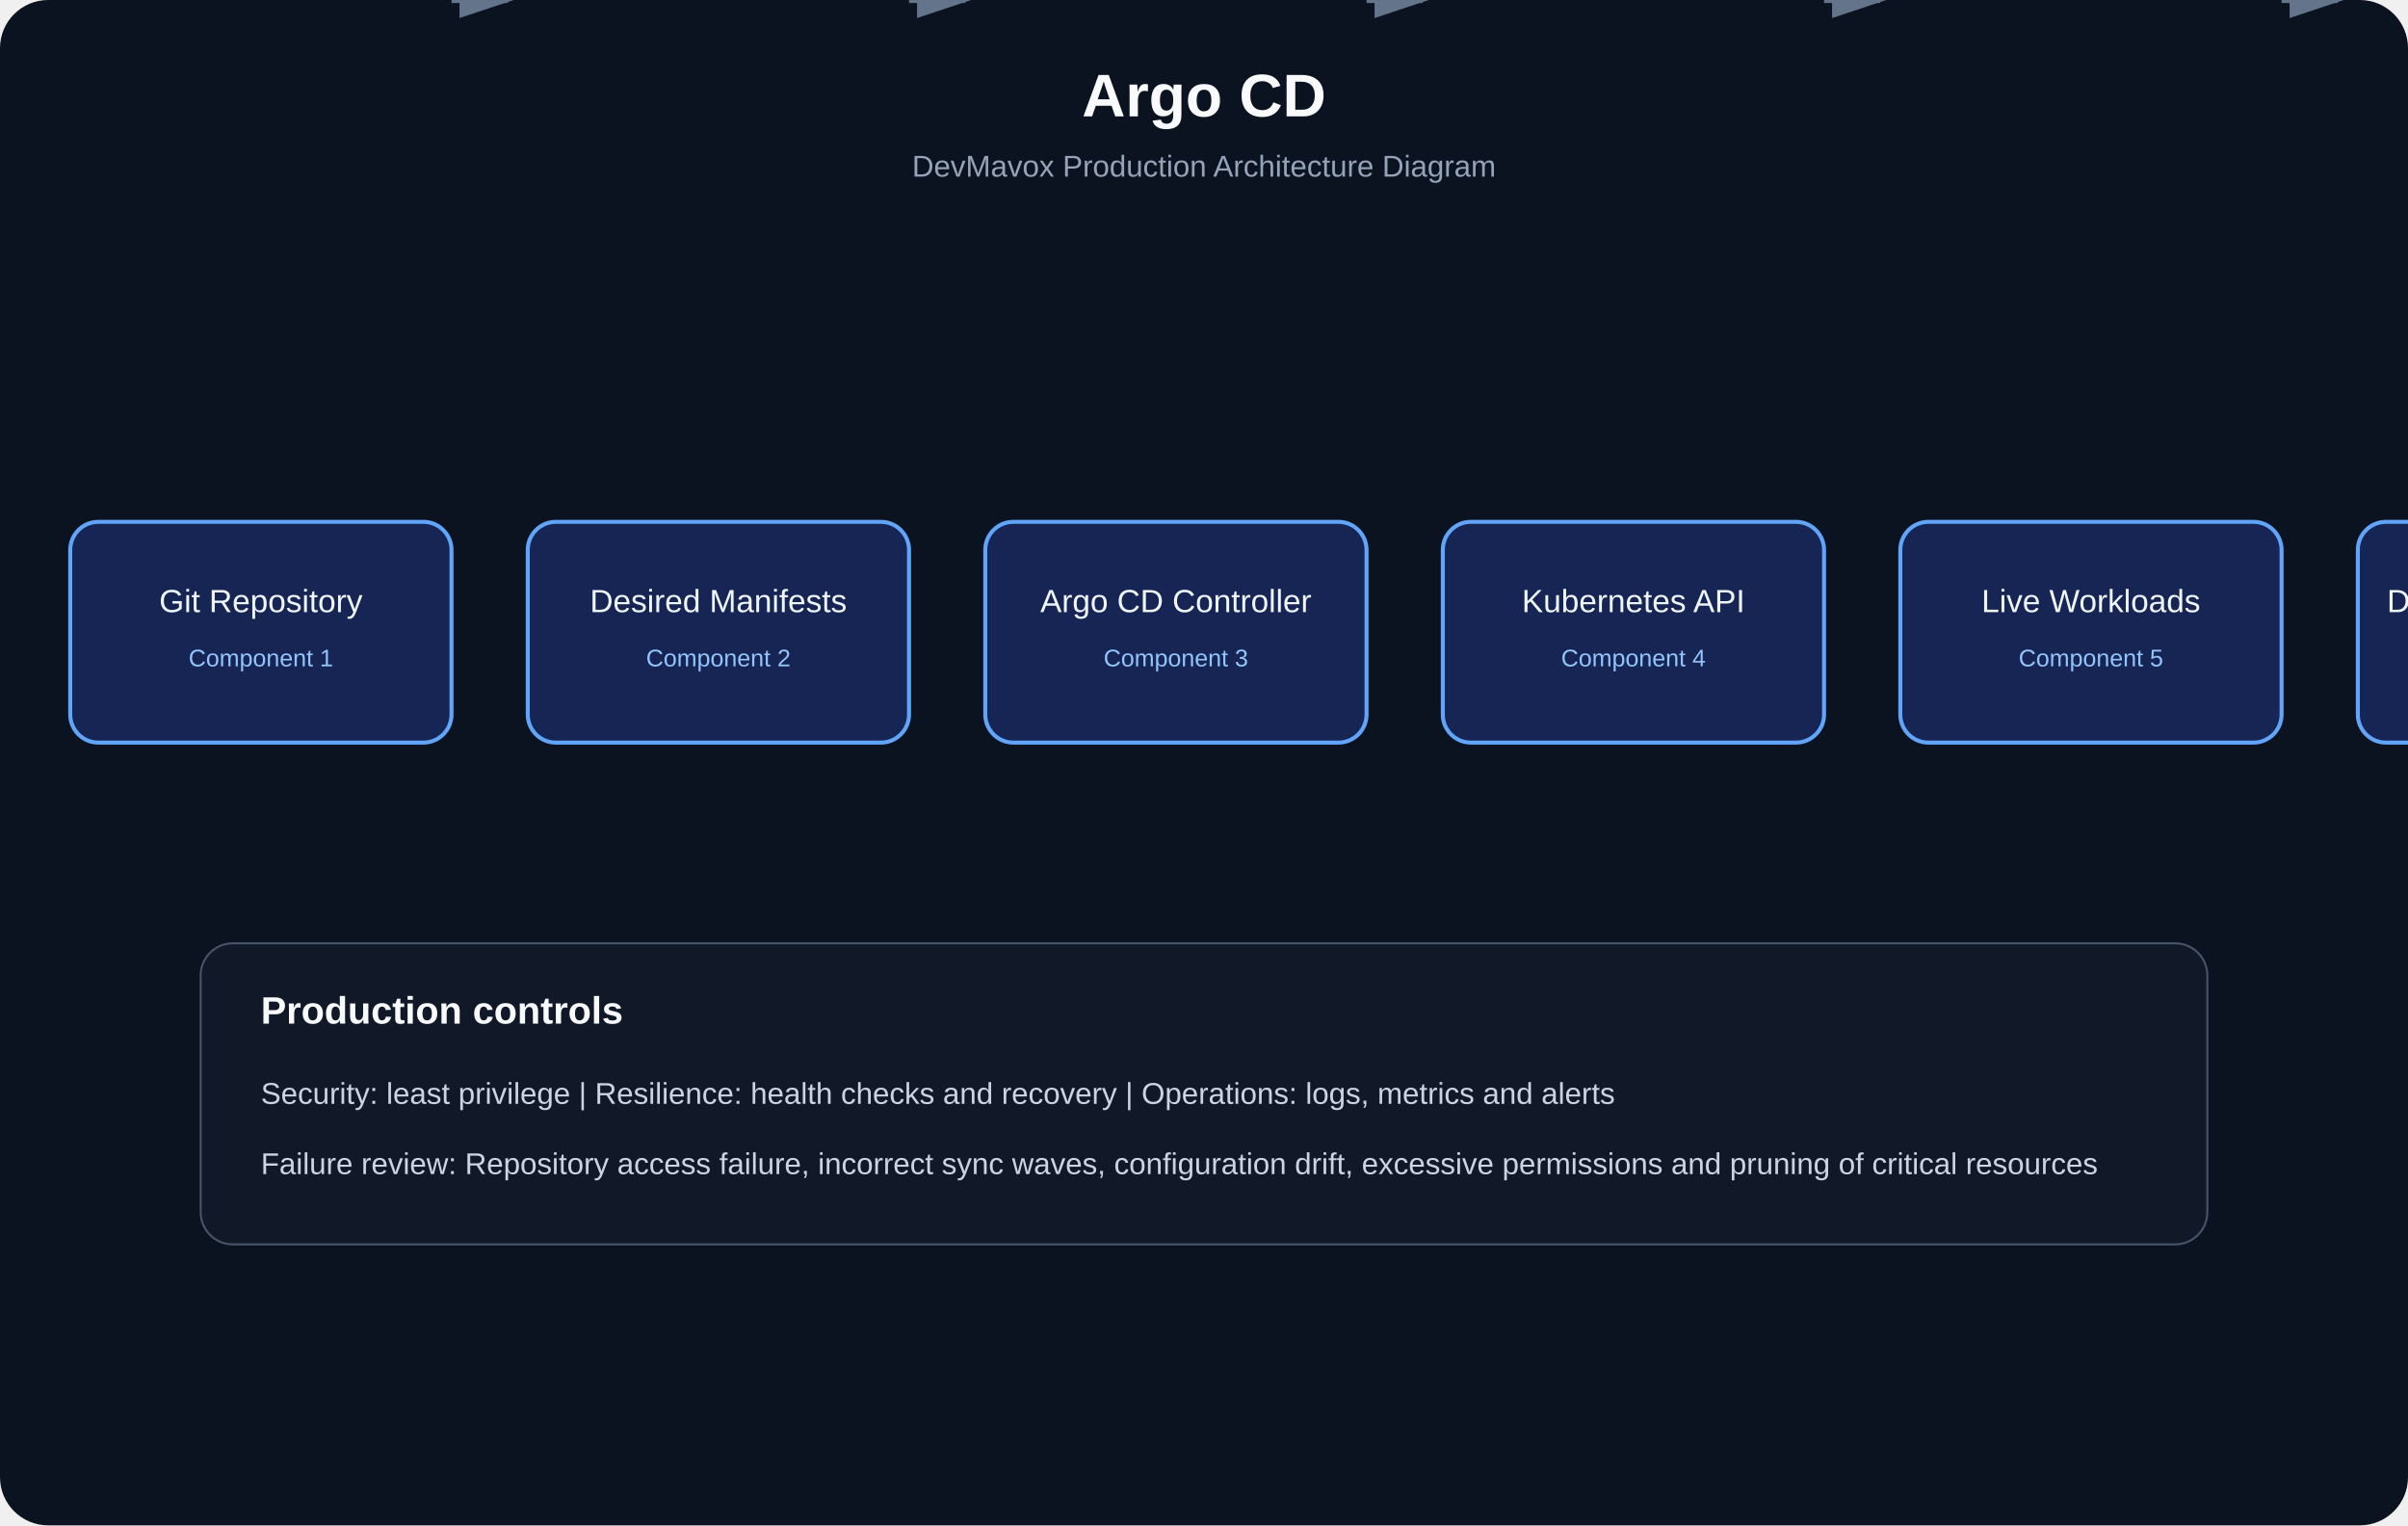
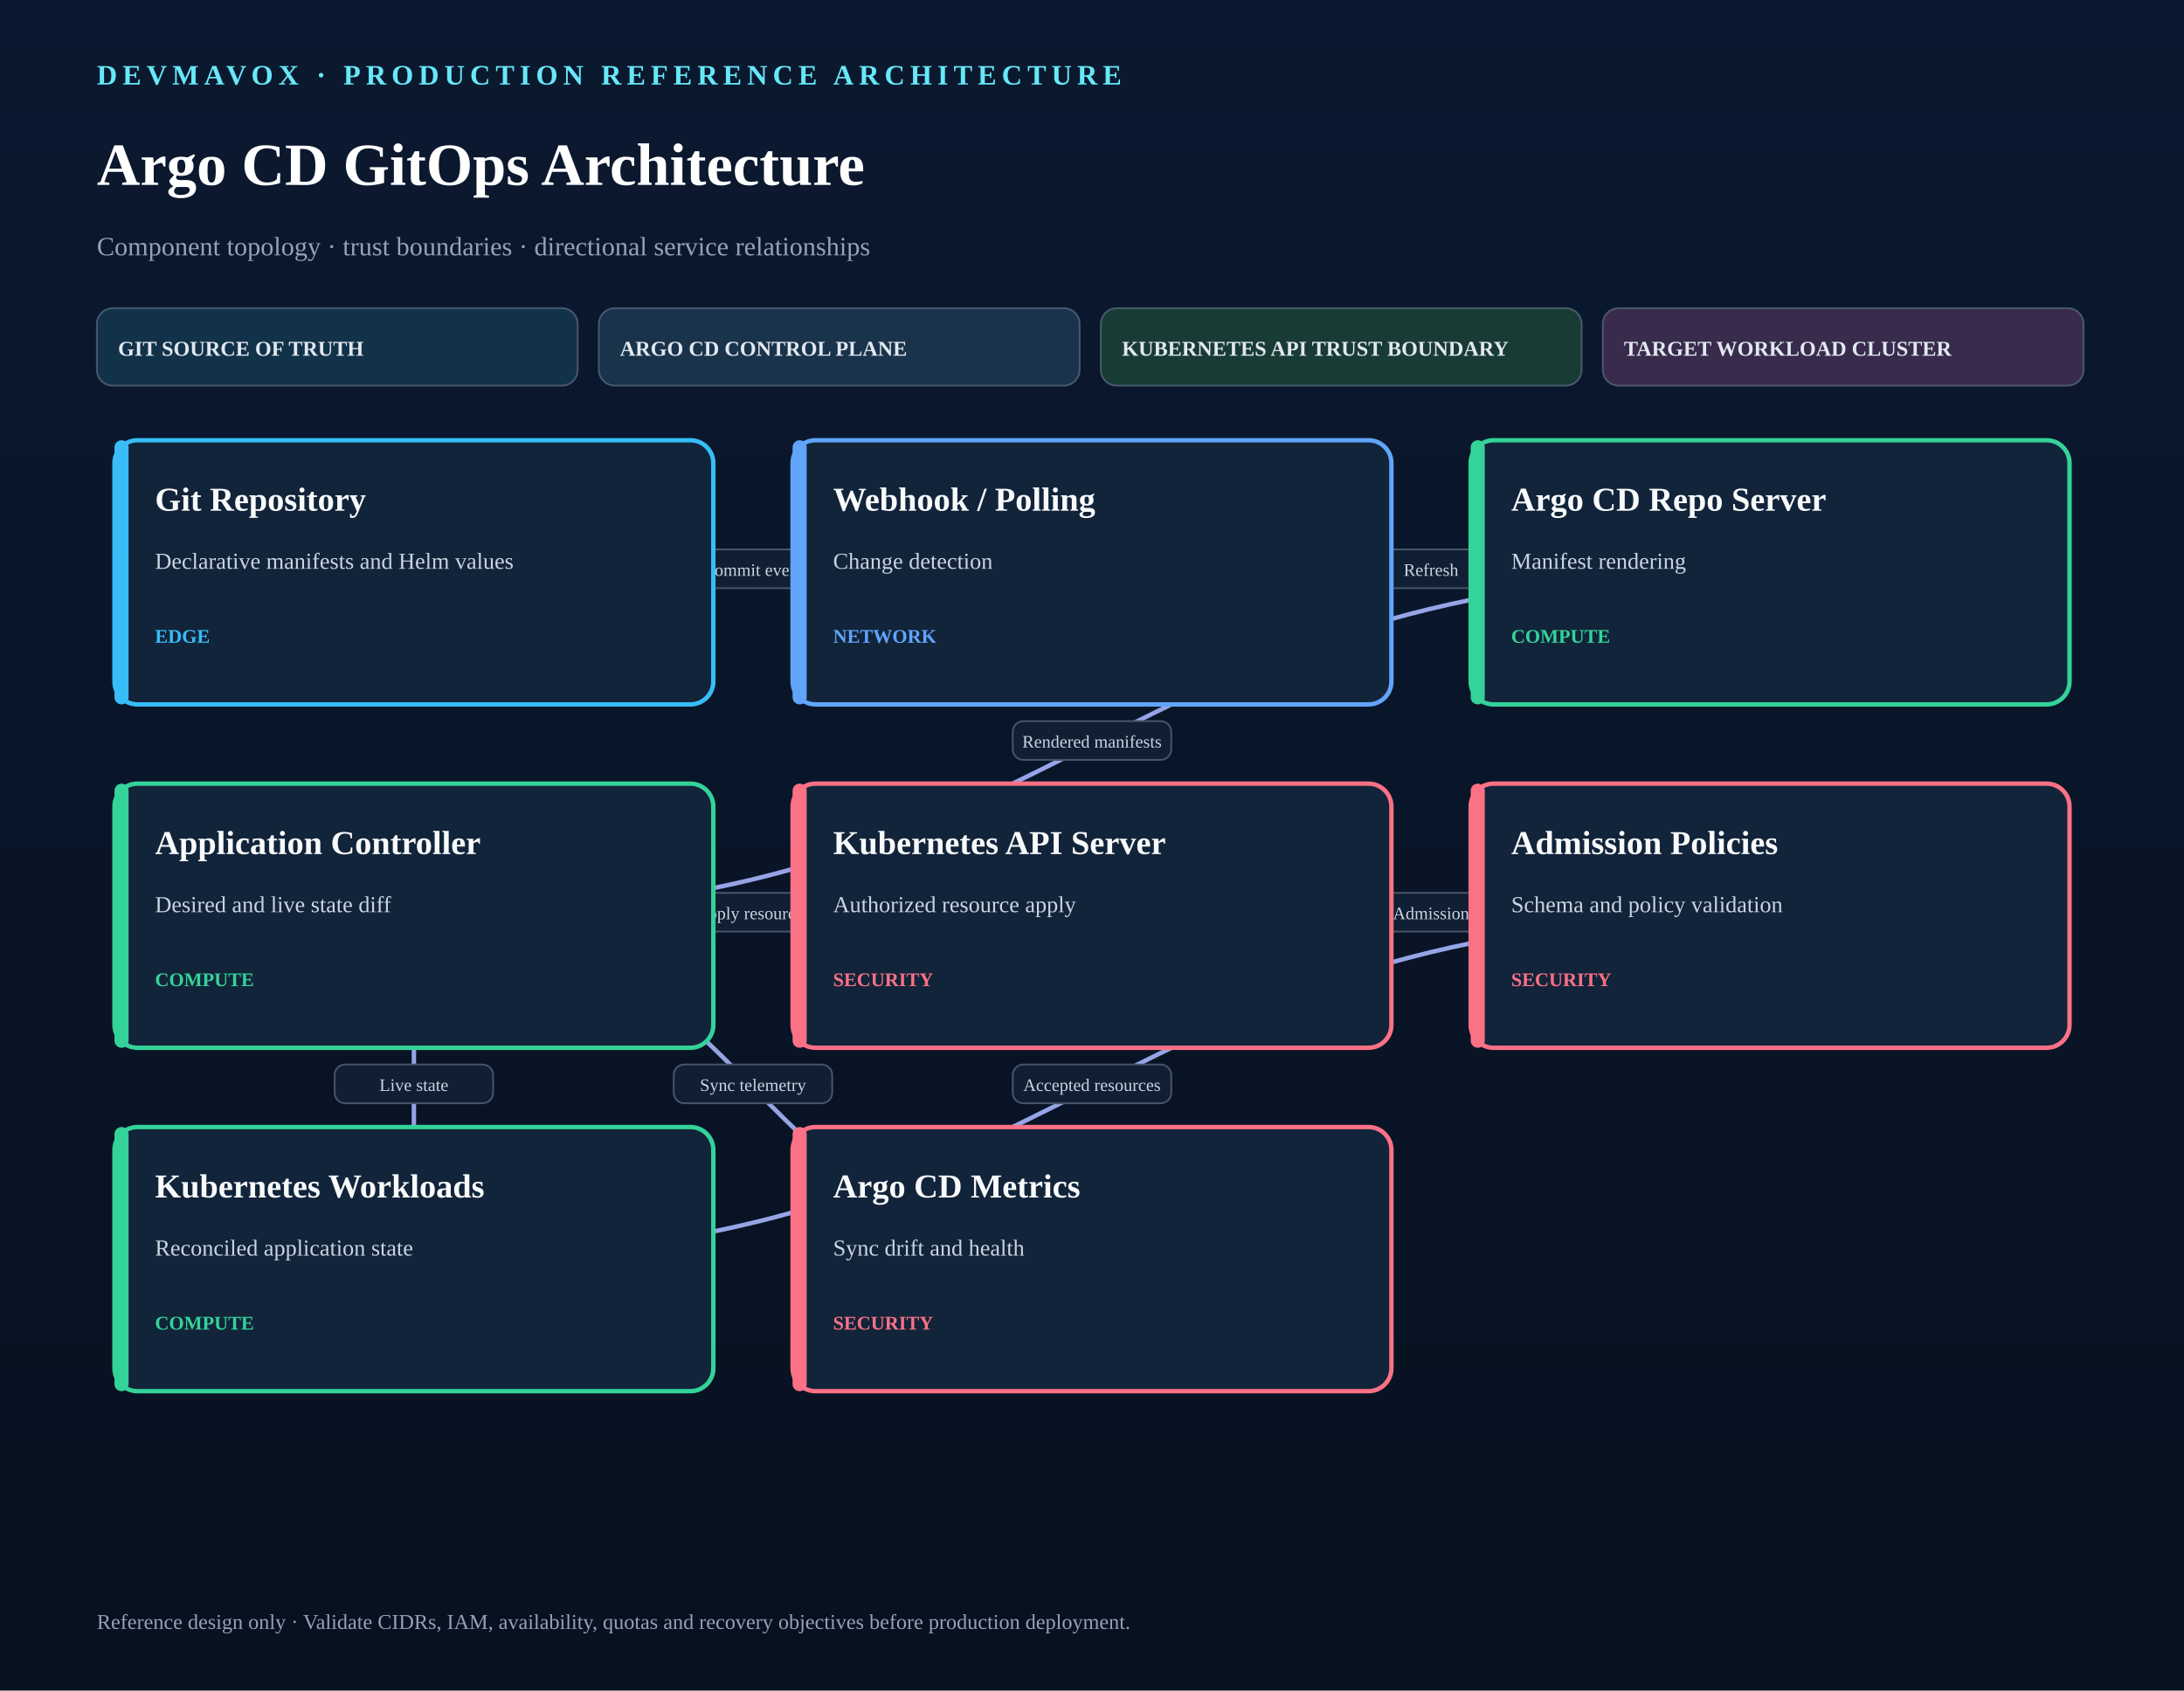
- <svg xmlns="http://www.w3.org/2000/svg" width="1200" height="760" viewBox="0 0 1200 760">
+ <svg xmlns="http://www.w3.org/2000/svg" width="1240" height="960" viewBox="0 0 1240 960">
  <defs>
-     <marker id="arrow" markerWidth="10" markerHeight="10" refX="8" refY="3" orient="auto">
-       <path d="M0,0 L0,6 L9,3 z" fill="#64748b" />
+     <linearGradient id="bg" x2="0" y2="1">
+       <stop stop-color="#0b1930" />
+       <stop offset="1" stop-color="#07111f" />
+     </linearGradient>
+     <marker id="arr" markerWidth="10" markerHeight="10" refX="8" refY="4" orient="auto">
+       <path d="M0 0 L0 8 L9 4Z" fill="#cbd5e1" />
    </marker>
  </defs>
-   <rect width="1200" height="760" rx="24" fill="#0b1220" />
-   <text x="600" y="58" text-anchor="middle" fill="#f8fafc" font-size="30" font-family="Arial" font-weight="700">Argo CD</text>
-   <text x="600" y="88" text-anchor="middle" fill="#94a3b8" font-size="15" font-family="Arial">DevMavox Production Architecture Diagram</text>
-   <rect x="35" y="260" width="190" height="110" rx="14" fill="#172554" stroke="#60a5fa" stroke-width="2" />
-   <text x="130" y="305" text-anchor="middle" fill="#eff6ff" font-size="16" font-family="Arial">Git Repository</text>
-   <text x="130" y="332" text-anchor="middle" fill="#93c5fd" font-size="12" font-family="Arial">Component 1</text>
-   <line x1="225" y1="(315)" x2="253" y2="(315)" stroke="#64748b" stroke-width="3" marker-end="url(#arrow)" />
-   <rect x="263" y="260" width="190" height="110" rx="14" fill="#172554" stroke="#60a5fa" stroke-width="2" />
-   <text x="358" y="305" text-anchor="middle" fill="#eff6ff" font-size="16" font-family="Arial">Desired Manifests</text>
-   <text x="358" y="332" text-anchor="middle" fill="#93c5fd" font-size="12" font-family="Arial">Component 2</text>
-   <line x1="453" y1="(315)" x2="481" y2="(315)" stroke="#64748b" stroke-width="3" marker-end="url(#arrow)" />
-   <rect x="491" y="260" width="190" height="110" rx="14" fill="#172554" stroke="#60a5fa" stroke-width="2" />
-   <text x="586" y="305" text-anchor="middle" fill="#eff6ff" font-size="16" font-family="Arial">Argo CD Controller</text>
-   <text x="586" y="332" text-anchor="middle" fill="#93c5fd" font-size="12" font-family="Arial">Component 3</text>
-   <line x1="681" y1="(315)" x2="709" y2="(315)" stroke="#64748b" stroke-width="3" marker-end="url(#arrow)" />
-   <rect x="719" y="260" width="190" height="110" rx="14" fill="#172554" stroke="#60a5fa" stroke-width="2" />
-   <text x="814" y="305" text-anchor="middle" fill="#eff6ff" font-size="16" font-family="Arial">Kubernetes API</text>
-   <text x="814" y="332" text-anchor="middle" fill="#93c5fd" font-size="12" font-family="Arial">Component 4</text>
-   <line x1="909" y1="(315)" x2="937" y2="(315)" stroke="#64748b" stroke-width="3" marker-end="url(#arrow)" />
-   <rect x="947" y="260" width="190" height="110" rx="14" fill="#172554" stroke="#60a5fa" stroke-width="2" />
-   <text x="1042" y="305" text-anchor="middle" fill="#eff6ff" font-size="16" font-family="Arial">Live Workloads</text>
-   <text x="1042" y="332" text-anchor="middle" fill="#93c5fd" font-size="12" font-family="Arial">Component 5</text>
-   <line x1="1137" y1="(315)" x2="1165" y2="(315)" stroke="#64748b" stroke-width="3" marker-end="url(#arrow)" />
-   <rect x="1175" y="260" width="190" height="110" rx="14" fill="#172554" stroke="#60a5fa" stroke-width="2" />
-   <text x="1270" y="305" text-anchor="middle" fill="#eff6ff" font-size="16" font-family="Arial">Drift and Health Status</text>
-   <text x="1270" y="332" text-anchor="middle" fill="#93c5fd" font-size="12" font-family="Arial">Component 6</text>
-   <rect x="100" y="470" width="1000" height="150" rx="16" fill="#111827" stroke="#475569" />
-   <text x="130" y="510" fill="#f8fafc" font-size="19" font-family="Arial" font-weight="700">Production controls</text>
-   <text x="130" y="550" fill="#cbd5e1" font-size="15" font-family="Arial">Security: least privilege | Resilience: health checks and recovery | Operations: logs, metrics and alerts</text>
-   <text x="130" y="585" fill="#cbd5e1" font-size="15" font-family="Arial">Failure review: Repository access failure, incorrect sync waves, configuration drift, excessive permissions and pruning of critical resources</text>
+   <rect width="100%" height="100%" fill="url(#bg)" />
+   <text x="55" y="48" fill="#67e8f9" font-size="16" font-weight="700" letter-spacing="3">DEVMAVOX · PRODUCTION REFERENCE ARCHITECTURE</text>
+   <text x="55" y="105" fill="white" font-size="34" font-weight="800">Argo CD GitOps Architecture</text>
+   <text x="55" y="145" fill="#94a3b8" font-size="15">Component topology · trust boundaries · directional service relationships</text>
+   <rect x="55" y="175" width="273" height="44" rx="9" fill="#12324a" stroke="#64748b" stroke-opacity=".65" />
+   <text x="67" y="202" fill="#e2e8f0" font-size="12" font-weight="700">GIT SOURCE OF TRUTH</text>
+   <rect x="340" y="175" width="273" height="44" rx="9" fill="#19334b" stroke="#64748b" stroke-opacity=".65" />
+   <text x="352" y="202" fill="#e2e8f0" font-size="12" font-weight="700">ARGO CD CONTROL PLANE</text>
+   <rect x="625" y="175" width="273" height="44" rx="9" fill="#183b35" stroke="#64748b" stroke-opacity=".65" />
+   <text x="637" y="202" fill="#e2e8f0" font-size="12" font-weight="700">KUBERNETES API TRUST BOUNDARY</text>
+   <rect x="910" y="175" width="273" height="44" rx="9" fill="#382b4c" stroke="#64748b" stroke-opacity=".65" />
+   <text x="922" y="202" fill="#e2e8f0" font-size="12" font-weight="700">TARGET WORKLOAD CLUSTER</text>
+   <path d="M 235 325 C 427.5 325, 427.5 325, 620 325" fill="none" stroke="#a5b4fc" stroke-width="2.5" marker-end="url(#arr)" opacity=".9" />
+   <rect x="382.5" y="312" width="90" height="22" rx="6" fill="#111f34" stroke="#475569" />
+   <text x="427.5" y="327" fill="#cbd5e1" text-anchor="middle" font-size="10">Commit event</text>
+   <path d="M 620 325 C 812.5 325, 812.5 325, 1005 325" fill="none" stroke="#a5b4fc" stroke-width="2.5" marker-end="url(#arr)" opacity=".9" />
+   <rect x="767.5" y="312" width="90" height="22" rx="6" fill="#111f34" stroke="#475569" />
+   <text x="812.5" y="327" fill="#cbd5e1" text-anchor="middle" font-size="10">Refresh</text>
+   <path d="M 1005 325 C 620 325, 620 520, 235 520" fill="none" stroke="#a5b4fc" stroke-width="2.5" marker-end="url(#arr)" opacity=".9" />
+   <rect x="575" y="409.5" width="90" height="22" rx="6" fill="#111f34" stroke="#475569" />
+   <text x="620" y="424.5" fill="#cbd5e1" text-anchor="middle" font-size="10">Rendered manifests</text>
+   <path d="M 235 520 C 427.5 520, 427.5 520, 620 520" fill="none" stroke="#a5b4fc" stroke-width="2.5" marker-end="url(#arr)" opacity=".9" />
+   <rect x="382.5" y="507" width="90" height="22" rx="6" fill="#111f34" stroke="#475569" />
+   <text x="427.5" y="522" fill="#cbd5e1" text-anchor="middle" font-size="10">Apply resources</text>
+   <path d="M 620 520 C 812.5 520, 812.5 520, 1005 520" fill="none" stroke="#a5b4fc" stroke-width="2.5" marker-end="url(#arr)" opacity=".9" />
+   <rect x="767.5" y="507" width="90" height="22" rx="6" fill="#111f34" stroke="#475569" />
+   <text x="812.5" y="522" fill="#cbd5e1" text-anchor="middle" font-size="10">Admission</text>
+   <path d="M 1005 520 C 620 520, 620 715, 235 715" fill="none" stroke="#a5b4fc" stroke-width="2.5" marker-end="url(#arr)" opacity=".9" />
+   <rect x="575" y="604.5" width="90" height="22" rx="6" fill="#111f34" stroke="#475569" />
+   <text x="620" y="619.5" fill="#cbd5e1" text-anchor="middle" font-size="10">Accepted resources</text>
+   <path d="M 235 715 C 235 715, 235 520, 235 520" fill="none" stroke="#a5b4fc" stroke-width="2.5" marker-end="url(#arr)" opacity=".9" />
+   <rect x="190" y="604.5" width="90" height="22" rx="6" fill="#111f34" stroke="#475569" />
+   <text x="235" y="619.5" fill="#cbd5e1" text-anchor="middle" font-size="10">Live state</text>
+   <path d="M 235 520 C 427.5 520, 427.5 715, 620 715" fill="none" stroke="#a5b4fc" stroke-width="2.5" marker-end="url(#arr)" opacity=".9" />
+   <rect x="382.5" y="604.5" width="90" height="22" rx="6" fill="#111f34" stroke="#475569" />
+   <text x="427.5" y="619.5" fill="#cbd5e1" text-anchor="middle" font-size="10">Sync telemetry</text>
+   <g>
+     <rect x="65" y="250" width="340" height="150" rx="13" fill="#12243a" stroke="#38bdf8" stroke-width="2.5" />
+     <rect x="65" y="250" width="8" height="150" rx="4" fill="#38bdf8" />
+     <text x="88" y="290" fill="#f8fafc" font-size="19" font-weight="700">Git Repository</text>
+     <text x="88" y="323" fill="#cbd5e1" font-size="13">Declarative manifests and Helm values</text>
+     <text x="88" y="365" fill="#38bdf8" font-size="11" font-weight="700">EDGE</text>
+   </g>
+   <g>
+     <rect x="450" y="250" width="340" height="150" rx="13" fill="#12243a" stroke="#60a5fa" stroke-width="2.5" />
+     <rect x="450" y="250" width="8" height="150" rx="4" fill="#60a5fa" />
+     <text x="473" y="290" fill="#f8fafc" font-size="19" font-weight="700">Webhook / Polling</text>
+     <text x="473" y="323" fill="#cbd5e1" font-size="13">Change detection</text>
+     <text x="473" y="365" fill="#60a5fa" font-size="11" font-weight="700">NETWORK</text>
+   </g>
+   <g>
+     <rect x="835" y="250" width="340" height="150" rx="13" fill="#12243a" stroke="#34d399" stroke-width="2.5" />
+     <rect x="835" y="250" width="8" height="150" rx="4" fill="#34d399" />
+     <text x="858" y="290" fill="#f8fafc" font-size="19" font-weight="700">Argo CD Repo Server</text>
+     <text x="858" y="323" fill="#cbd5e1" font-size="13">Manifest rendering</text>
+     <text x="858" y="365" fill="#34d399" font-size="11" font-weight="700">COMPUTE</text>
+   </g>
+   <g>
+     <rect x="65" y="445" width="340" height="150" rx="13" fill="#12243a" stroke="#34d399" stroke-width="2.5" />
+     <rect x="65" y="445" width="8" height="150" rx="4" fill="#34d399" />
+     <text x="88" y="485" fill="#f8fafc" font-size="19" font-weight="700">Application Controller</text>
+     <text x="88" y="518" fill="#cbd5e1" font-size="13">Desired and live state diff</text>
+     <text x="88" y="560" fill="#34d399" font-size="11" font-weight="700">COMPUTE</text>
+   </g>
+   <g>
+     <rect x="450" y="445" width="340" height="150" rx="13" fill="#12243a" stroke="#fb7185" stroke-width="2.5" />
+     <rect x="450" y="445" width="8" height="150" rx="4" fill="#fb7185" />
+     <text x="473" y="485" fill="#f8fafc" font-size="19" font-weight="700">Kubernetes API Server</text>
+     <text x="473" y="518" fill="#cbd5e1" font-size="13">Authorized resource apply</text>
+     <text x="473" y="560" fill="#fb7185" font-size="11" font-weight="700">SECURITY</text>
+   </g>
+   <g>
+     <rect x="835" y="445" width="340" height="150" rx="13" fill="#12243a" stroke="#fb7185" stroke-width="2.5" />
+     <rect x="835" y="445" width="8" height="150" rx="4" fill="#fb7185" />
+     <text x="858" y="485" fill="#f8fafc" font-size="19" font-weight="700">Admission Policies</text>
+     <text x="858" y="518" fill="#cbd5e1" font-size="13">Schema and policy validation</text>
+     <text x="858" y="560" fill="#fb7185" font-size="11" font-weight="700">SECURITY</text>
+   </g>
+   <g>
+     <rect x="65" y="640" width="340" height="150" rx="13" fill="#12243a" stroke="#34d399" stroke-width="2.5" />
+     <rect x="65" y="640" width="8" height="150" rx="4" fill="#34d399" />
+     <text x="88" y="680" fill="#f8fafc" font-size="19" font-weight="700">Kubernetes Workloads</text>
+     <text x="88" y="713" fill="#cbd5e1" font-size="13">Reconciled application state</text>
+     <text x="88" y="755" fill="#34d399" font-size="11" font-weight="700">COMPUTE</text>
+   </g>
+   <g>
+     <rect x="450" y="640" width="340" height="150" rx="13" fill="#12243a" stroke="#fb7185" stroke-width="2.5" />
+     <rect x="450" y="640" width="8" height="150" rx="4" fill="#fb7185" />
+     <text x="473" y="680" fill="#f8fafc" font-size="19" font-weight="700">Argo CD Metrics</text>
+     <text x="473" y="713" fill="#cbd5e1" font-size="13">Sync drift and health</text>
+     <text x="473" y="755" fill="#fb7185" font-size="11" font-weight="700">SECURITY</text>
+   </g>
+   <text x="55" y="925" fill="#94a3b8" font-size="12">Reference design only · Validate CIDRs, IAM, availability, quotas and recovery objectives before production deployment.</text>
</svg>
